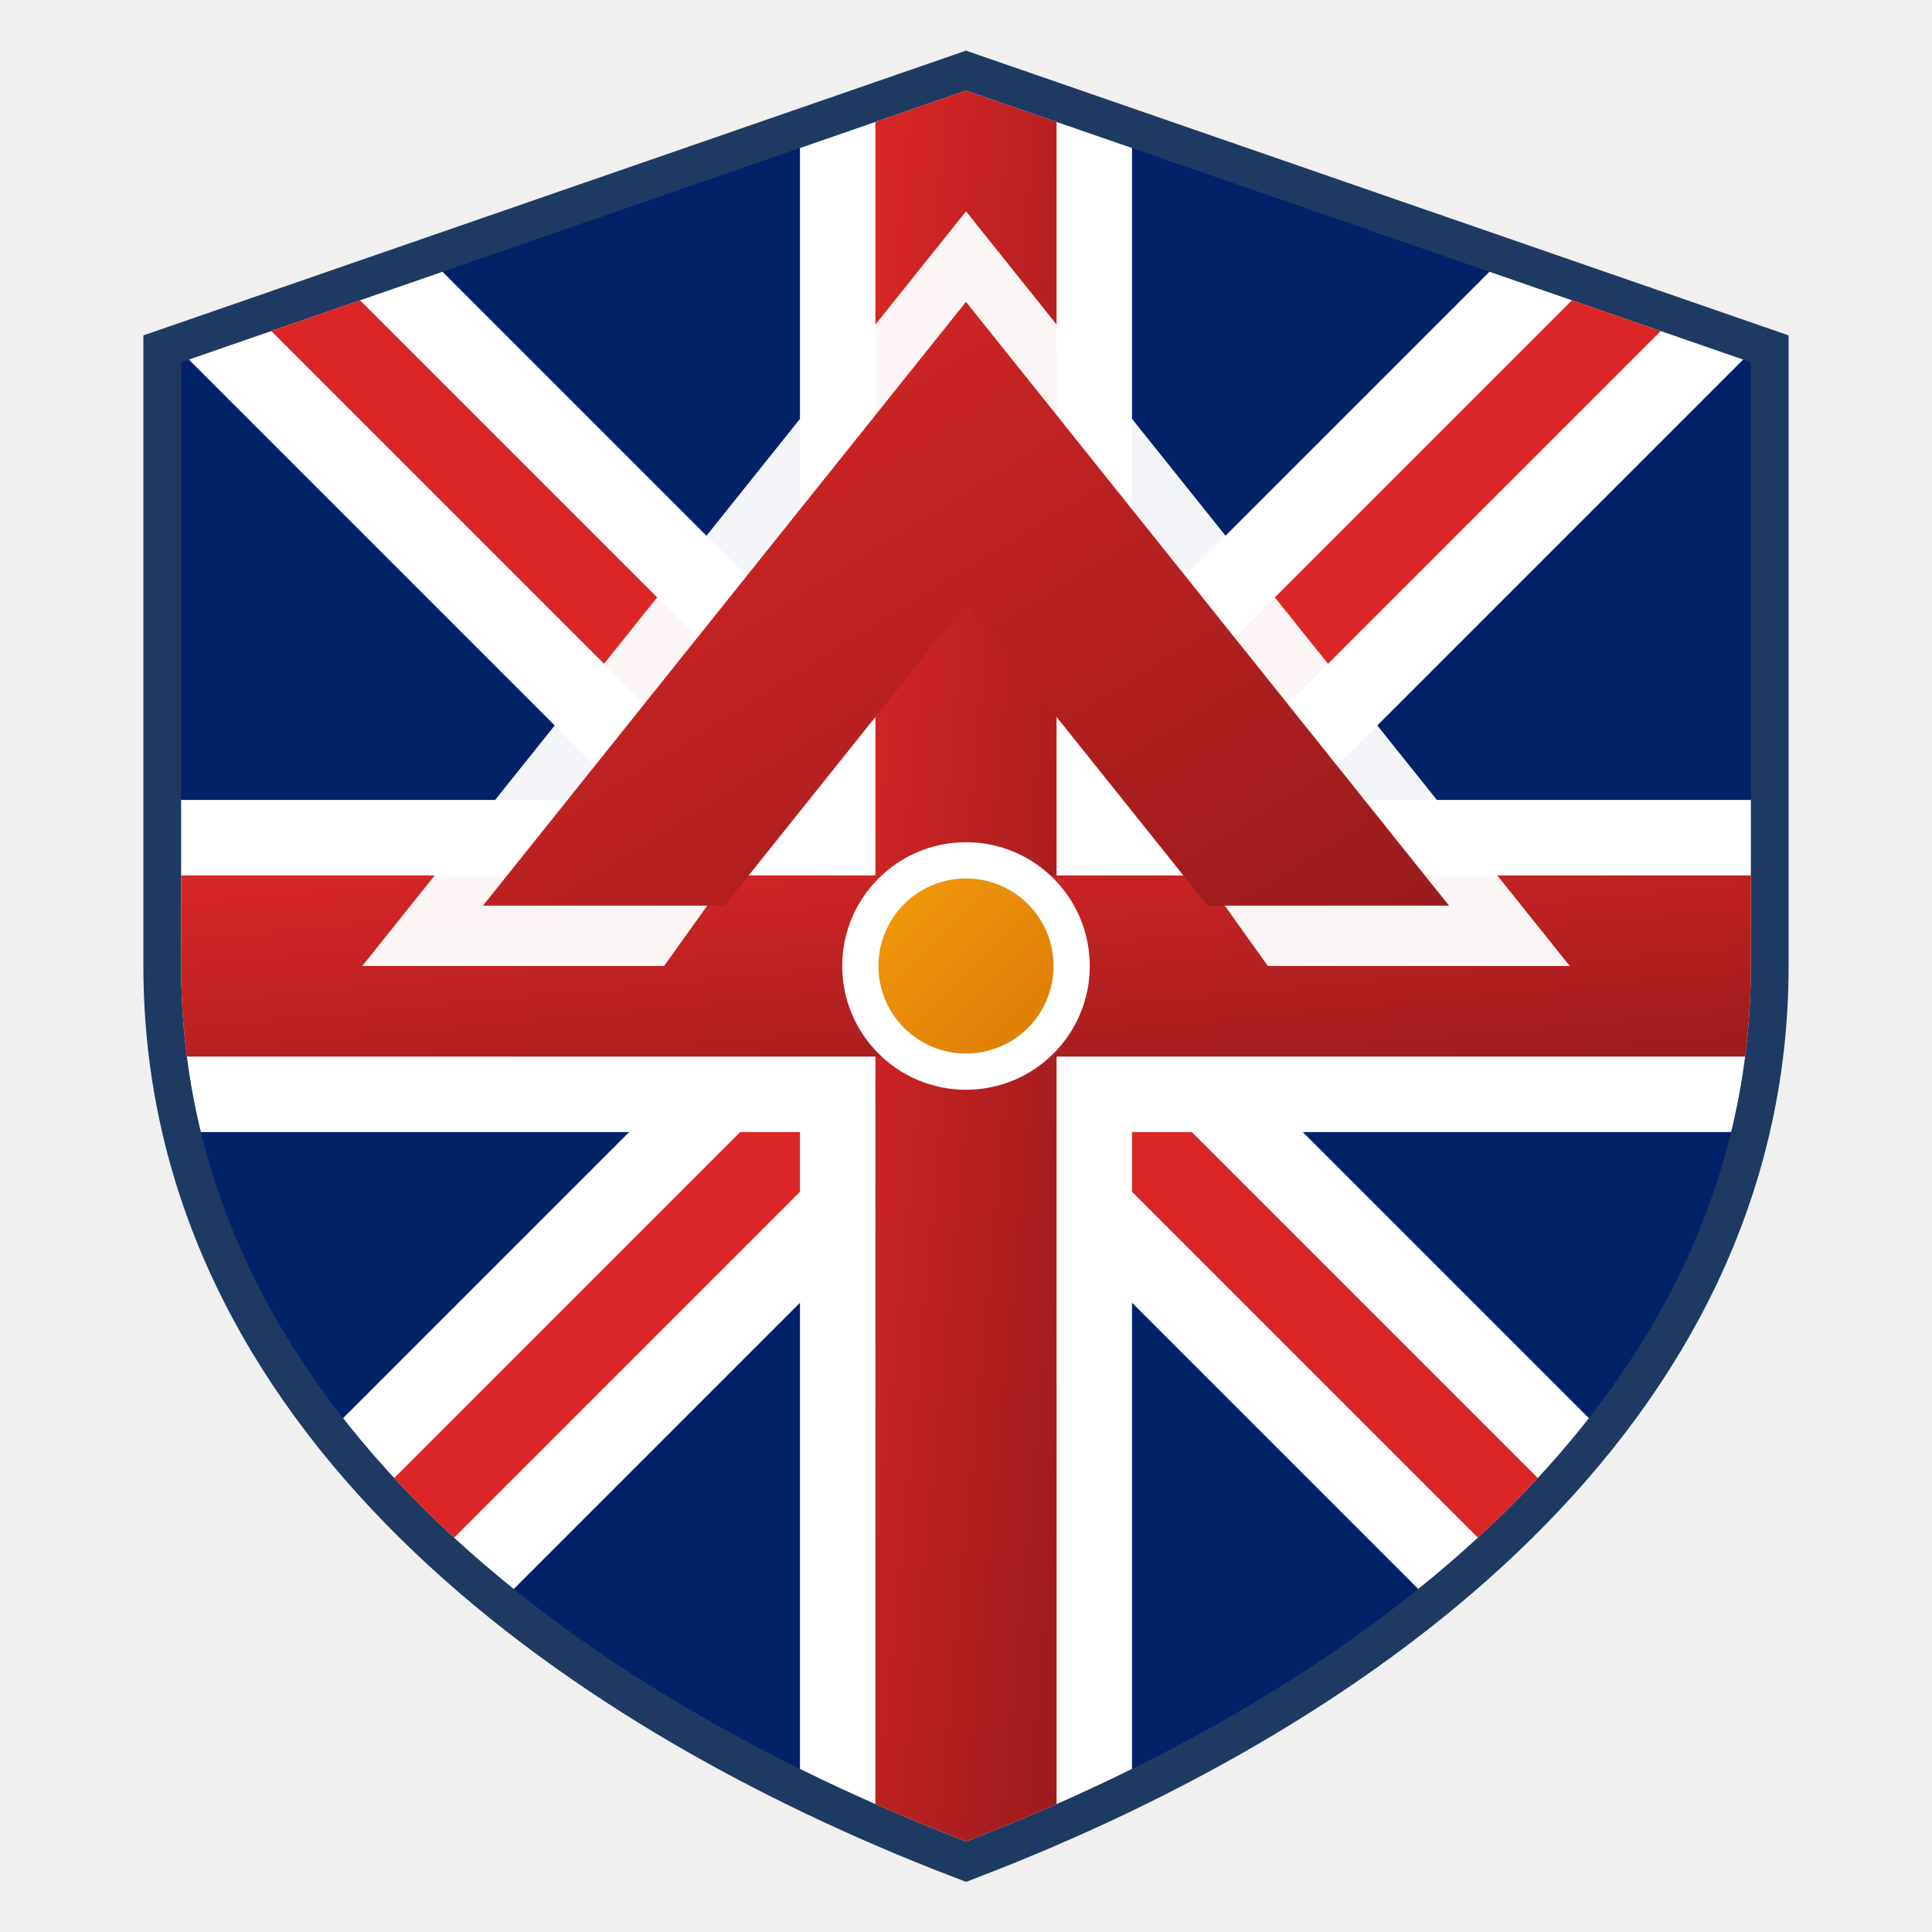
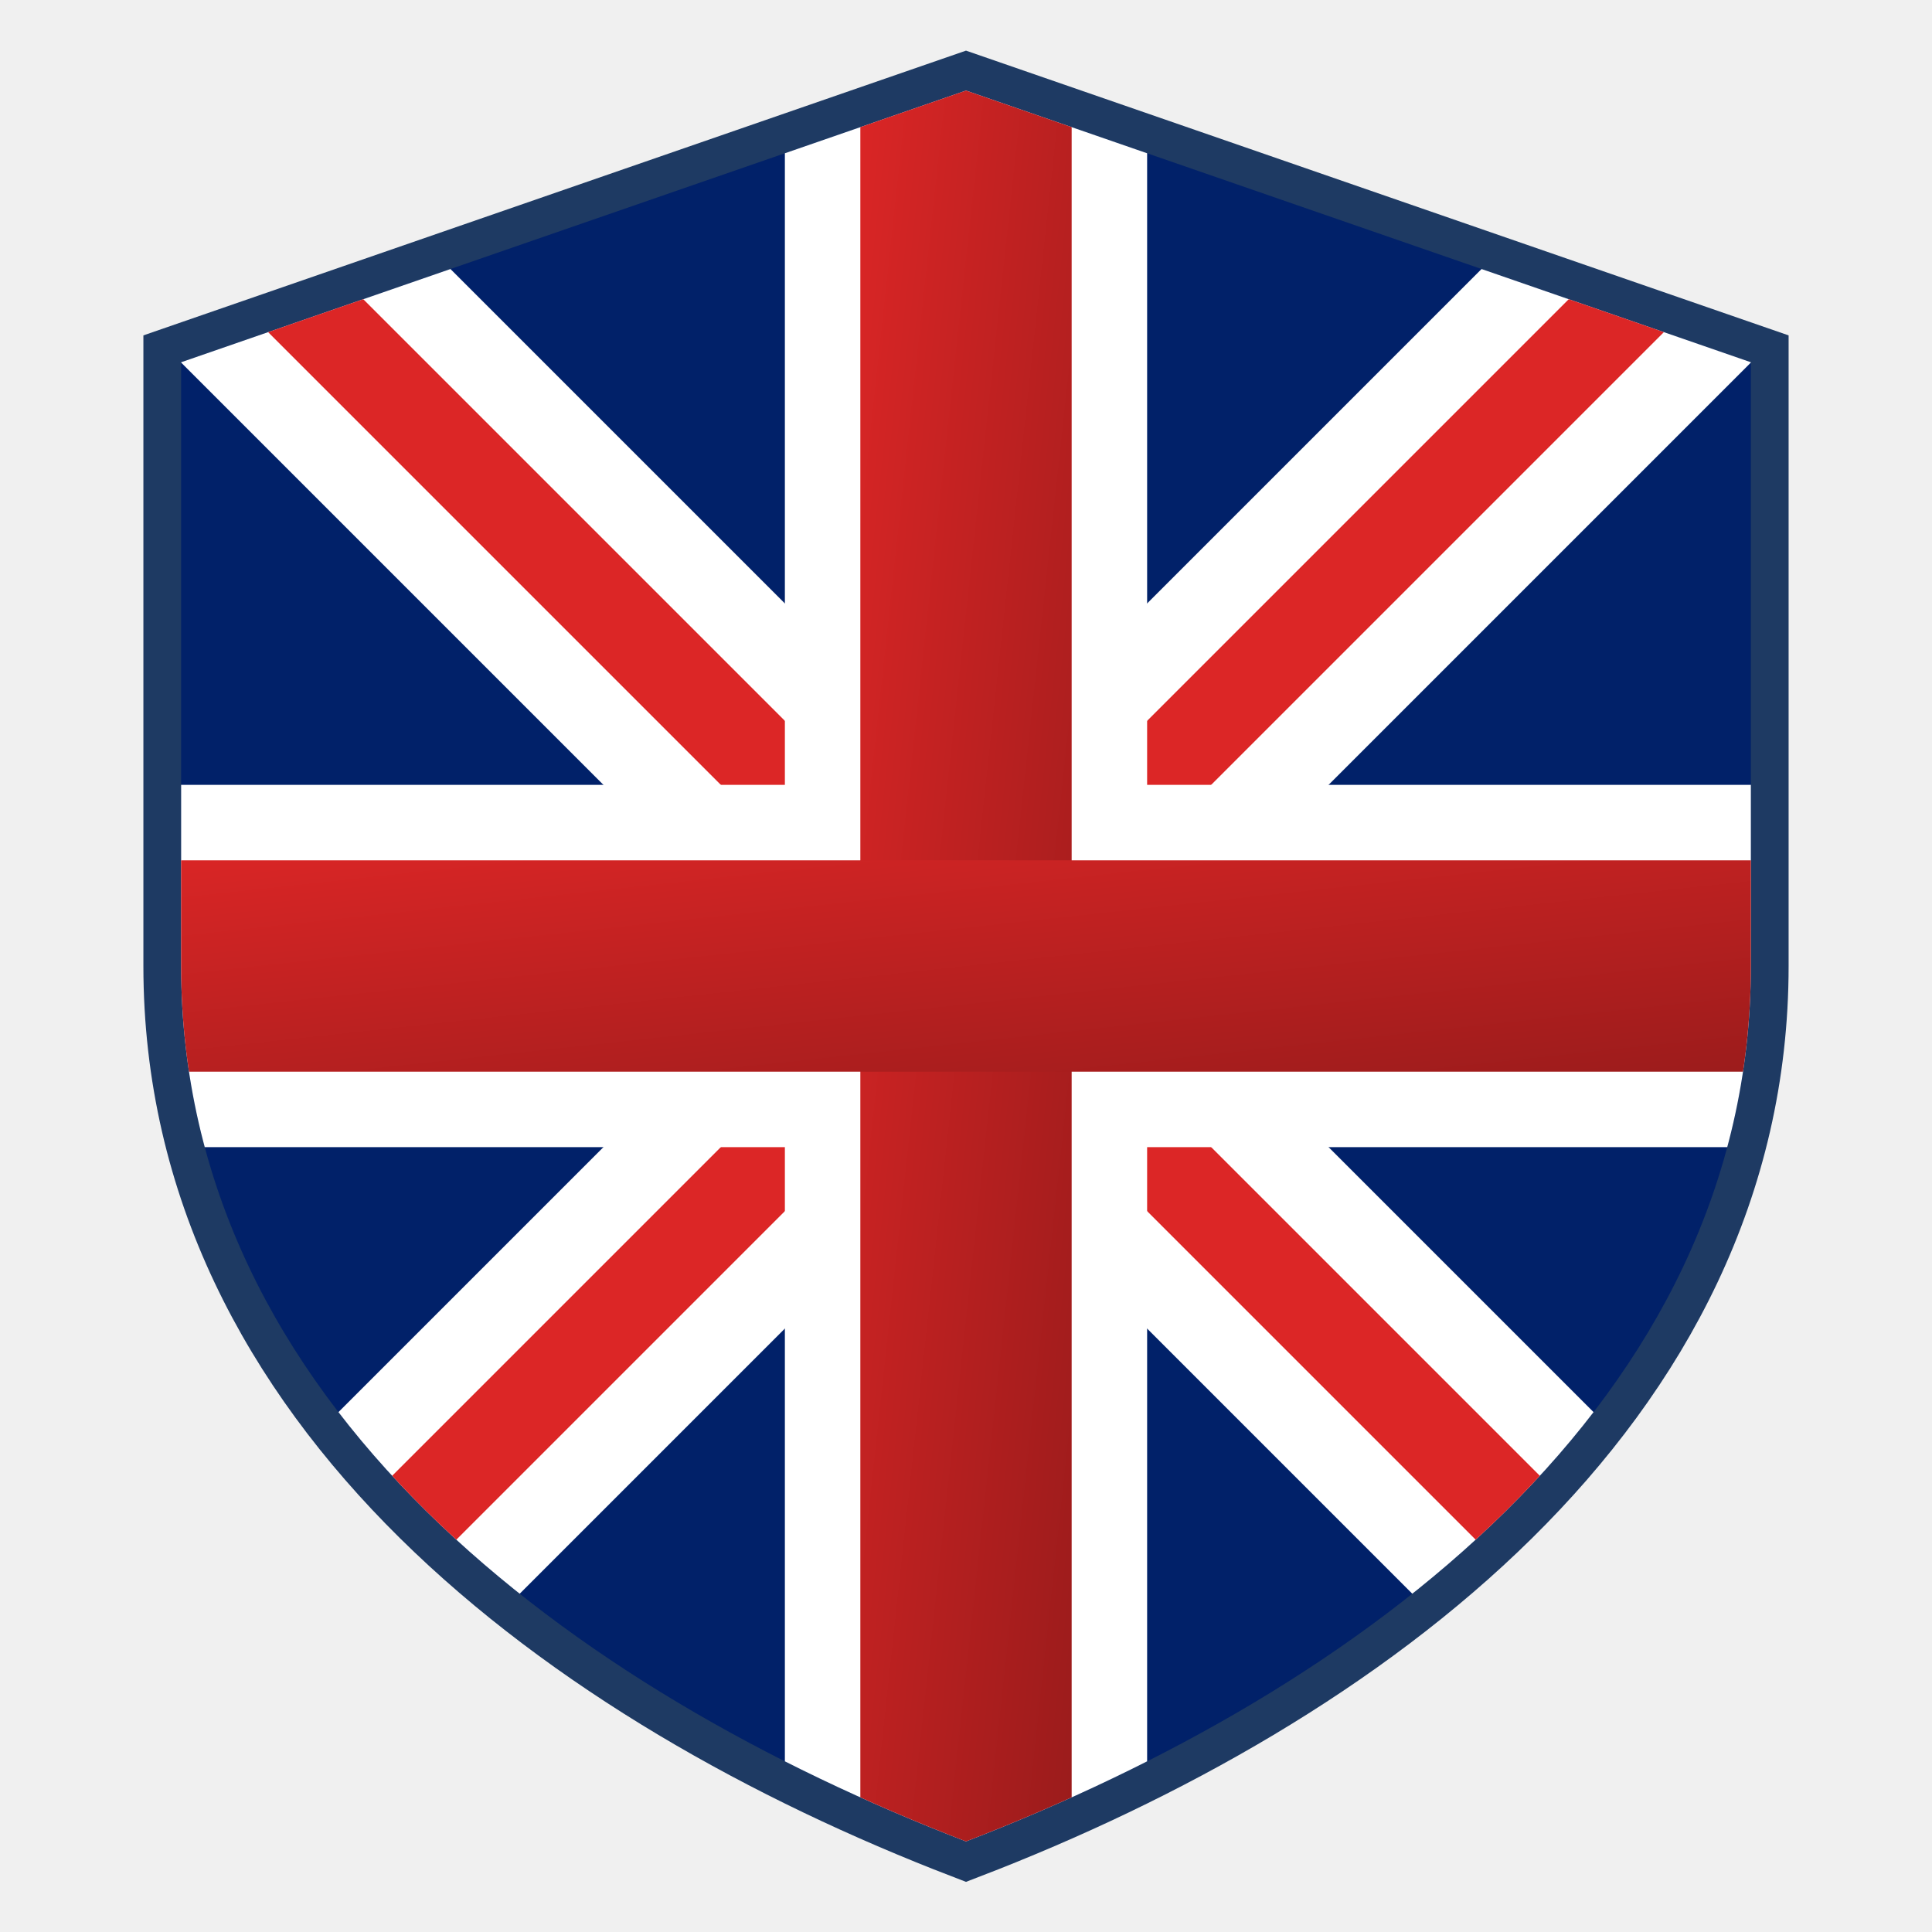
<svg xmlns="http://www.w3.org/2000/svg" viewBox="0 0 64 64" fill="none">
  <defs>
    <clipPath id="favShieldClip">
      <path d="M32 3 L58 12 V32 C58 46.5 45 56 32 61 C19 56 6 46.5 6 32 V12 L32 3 Z" />
    </clipPath>
-     <linearGradient id="shieldGrad" x1="0%" y1="0%" x2="100%" y2="100%">
-       <stop offset="0%" stop-color="#07111e" />
-       <stop offset="100%" stop-color="#0f233e" />
-     </linearGradient>
    <linearGradient id="redGrad" x1="0%" y1="0%" x2="100%" y2="100%">
      <stop offset="0%" stop-color="#dc2626" />
      <stop offset="100%" stop-color="#991b1b" />
    </linearGradient>
-     <linearGradient id="goldGrad" x1="0%" y1="0%" x2="100%" y2="100%">
-       <stop offset="0%" stop-color="#f59e0b" />
-       <stop offset="100%" stop-color="#d97706" />
-     </linearGradient>
  </defs>
-   <path d="M32 3 L58 12 V32 C58 46.5 45 56 32 61 C19 56 6 46.5 6 32 V12 L32 3 Z" fill="url(#shieldGrad)" stroke="#1e3a63" stroke-width="2.5" />
+   <path d="M32 3 L58 12 V32 C58 46.5 45 56 32 61 C19 56 6 46.5 6 32 V12 L32 3 Z" fill="#012169" stroke="#1e3a63" stroke-width="2.5" />
  <g clip-path="url(#favShieldClip)">
    <rect x="0" y="0" width="64" height="64" fill="#012169" />
-     <line x1="0" y1="0" x2="64" y2="64" stroke="#ffffff" stroke-width="8" />
-     <line x1="64" y1="0" x2="0" y2="64" stroke="#ffffff" stroke-width="8" />
-     <line x1="0" y1="0" x2="64" y2="64" stroke="#dc2626" stroke-width="2.8" />
-     <line x1="64" y1="0" x2="0" y2="64" stroke="#dc2626" stroke-width="2.8" />
-     <rect x="26.5" y="0" width="11" height="64" fill="#ffffff" />
-     <rect x="0" y="26.5" width="64" height="11" fill="#ffffff" />
-     <rect x="29" y="0" width="6" height="64" fill="url(#redGrad)" />
-     <rect x="0" y="29" width="64" height="6" fill="url(#redGrad)" />
-     <polygon points="32,7 52,32 42,32 32,18 22,32 12,32" fill="#ffffff" opacity="0.95" />
-     <polygon points="32,10 48,30 40,30 32,20 24,30 16,30" fill="url(#redGrad)" />
-     <circle cx="32" cy="32" r="3.5" fill="url(#goldGrad)" stroke="#ffffff" stroke-width="1.2" />
+     <line x1="0" y1="0" x2="64" y2="64" stroke="#ffffff" stroke-width="8.5" />
+     <line x1="64" y1="0" x2="0" y2="64" stroke="#ffffff" stroke-width="8.5" />
+     <line x1="0" y1="0" x2="64" y2="64" stroke="#dc2626" stroke-width="3" />
+     <line x1="64" y1="0" x2="0" y2="64" stroke="#dc2626" stroke-width="3" />
+     <rect x="26" y="0" width="12" height="64" fill="#ffffff" />
+     <rect x="0" y="26" width="64" height="12" fill="#ffffff" />
+     <rect x="28.5" y="0" width="7" height="64" fill="url(#redGrad)" />
+     <rect x="0" y="28.5" width="64" height="7" fill="url(#redGrad)" />
  </g>
</svg>
